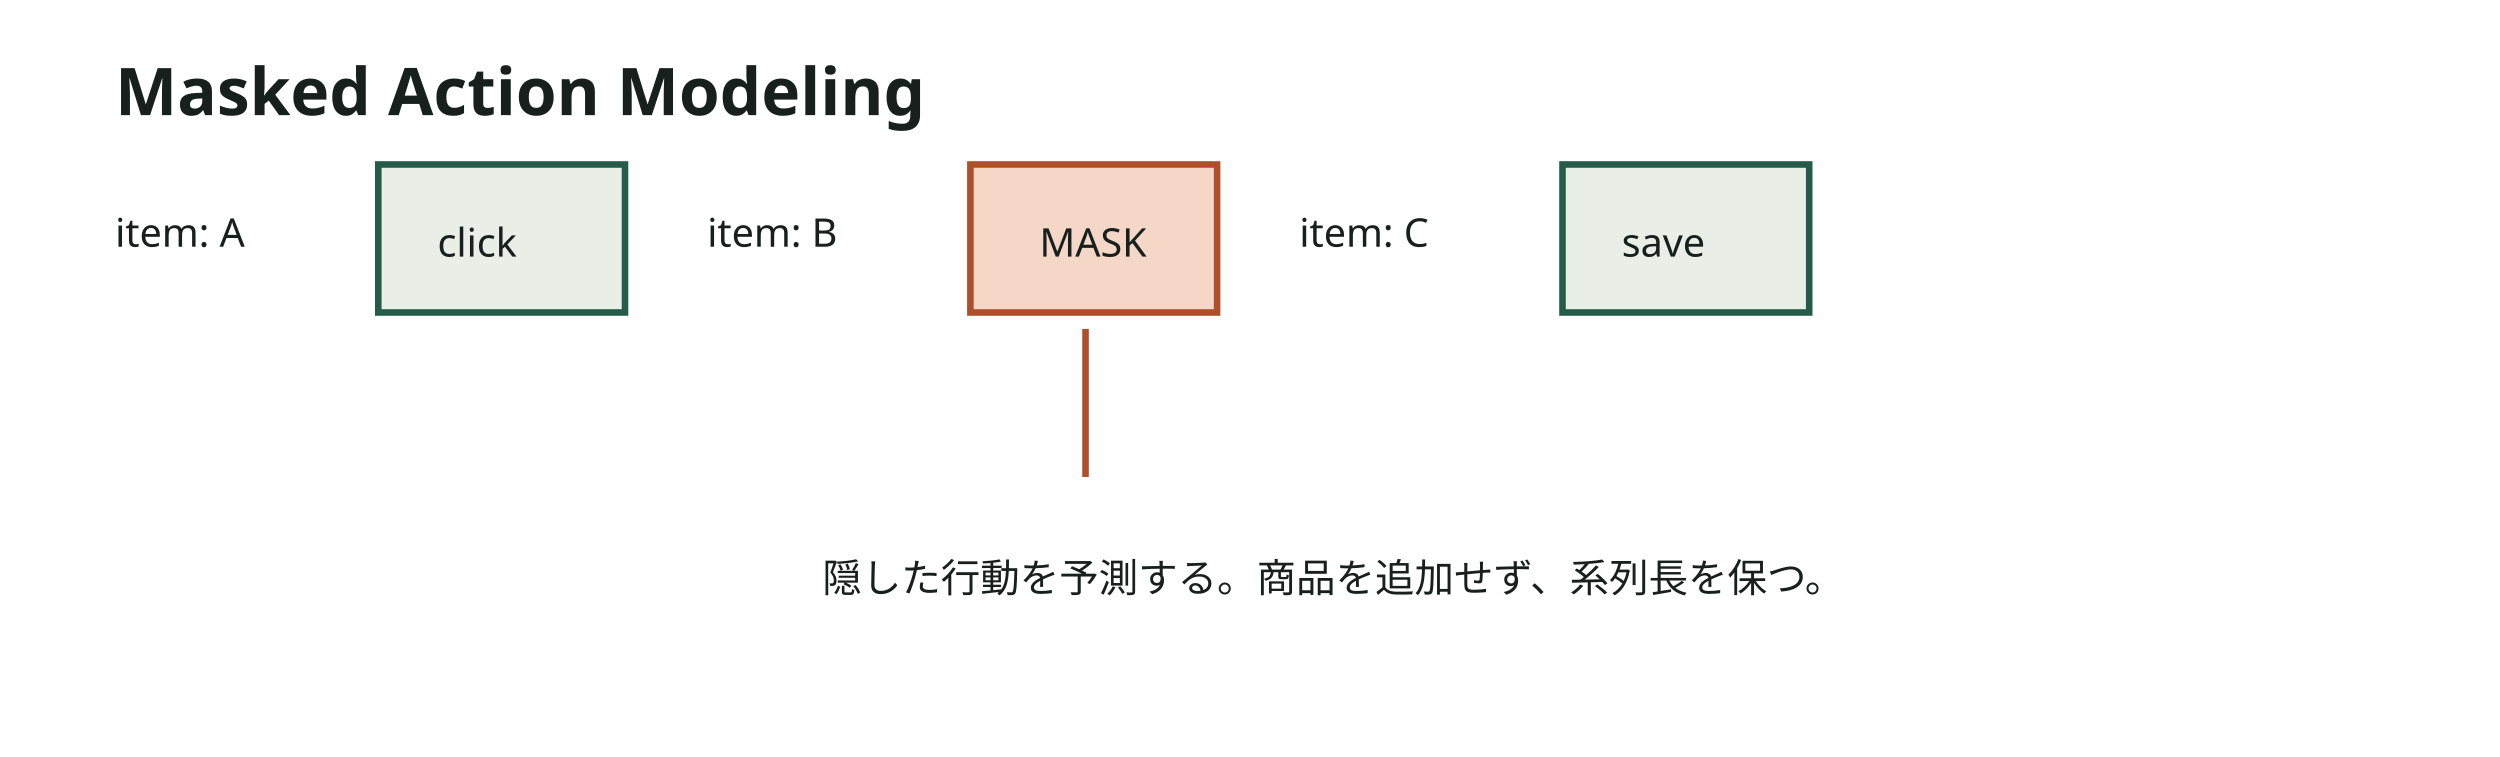
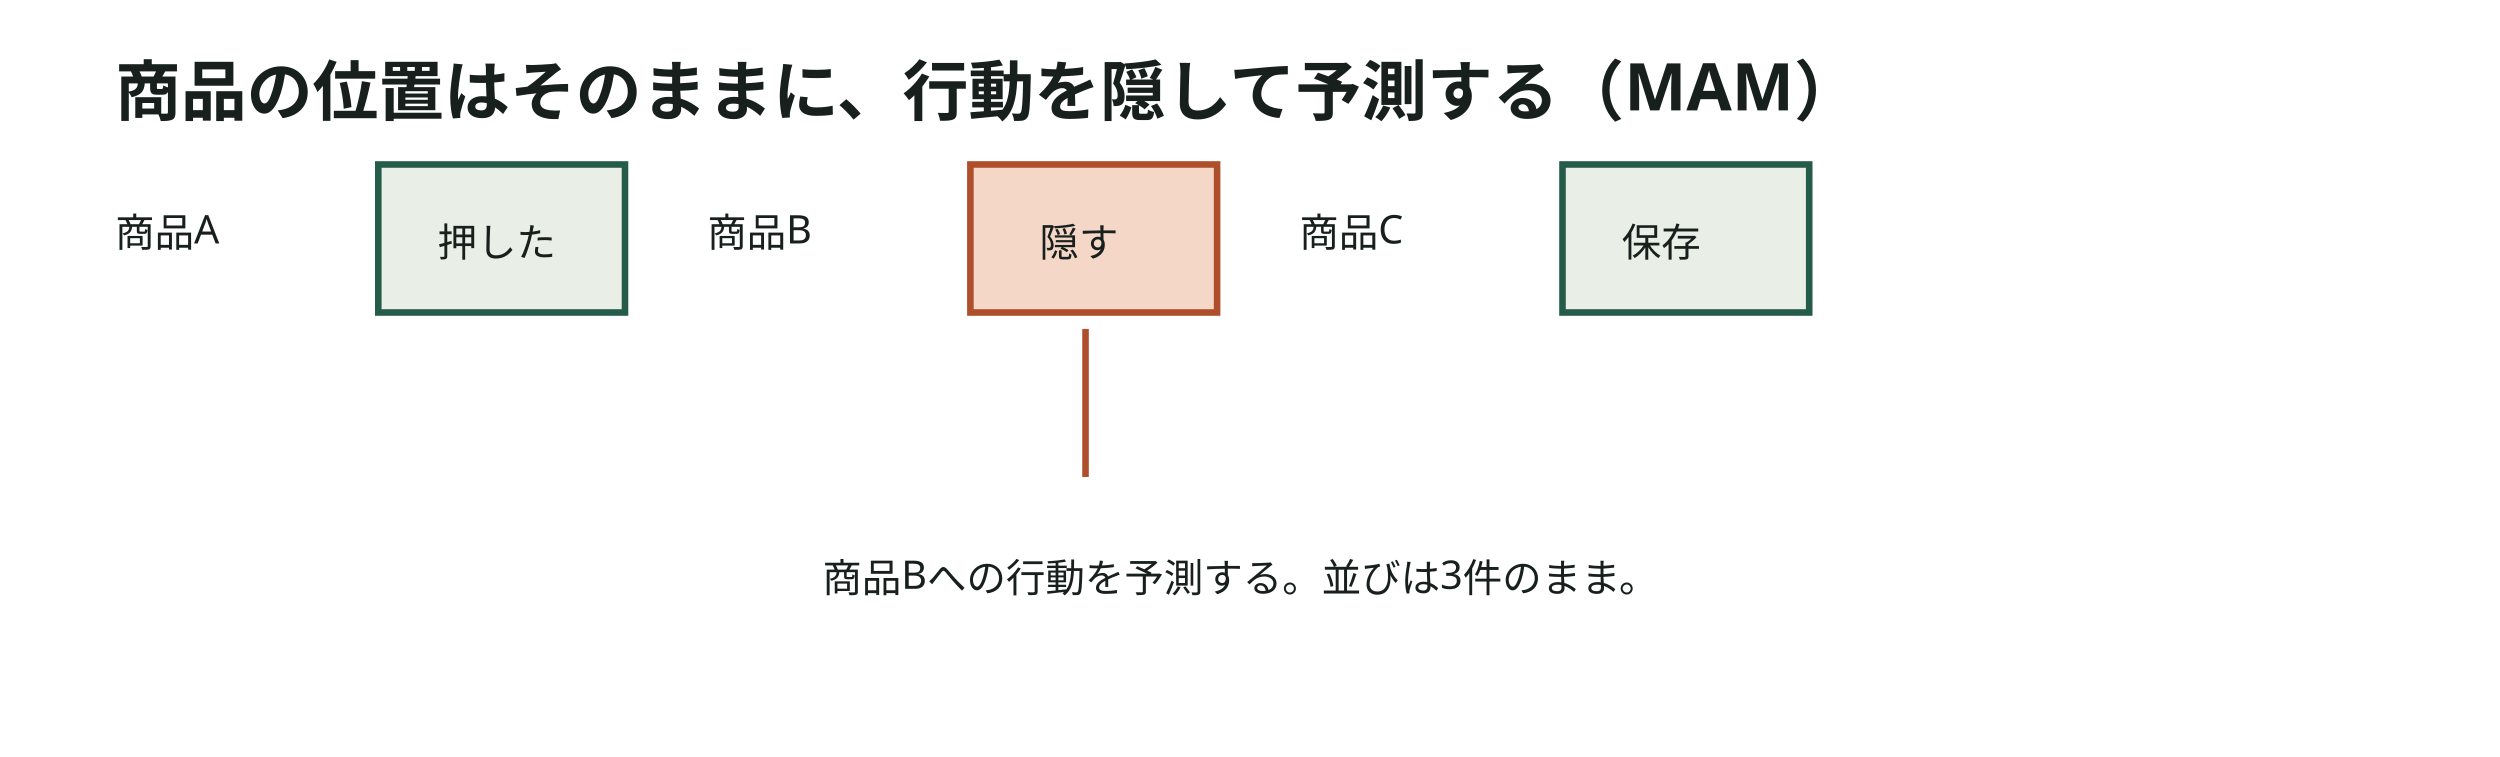
<svg xmlns="http://www.w3.org/2000/svg" width="760" height="230">
  <style>text{font-family:sans-serif;fill:#18201d}.b{fill:#e9eee7;stroke:#245b49;stroke-width:2}.m{fill:#f5d7c7;stroke:#ae4e2a;stroke-width:2}</style>
-   <text x="35" y="35" font-size="20" font-weight="bold">Masked Action Modeling</text>
-   <text x="35" y="75">item: A</text>
+   <text x="35" y="35" font-size="20" font-weight="bold">商品の位置はそのままに、行動を隠して予測する（MAM）</text>
+   <text x="35" y="75">商品A</text>
  <rect class="b" x="115" y="50" width="75" height="45" />
-   <text x="133" y="78">click</text>
-   <text x="215" y="75">item: B</text>
+   <text x="133" y="78">押した</text>
+   <text x="215" y="75">商品B</text>
  <rect class="m" x="295" y="50" width="75" height="45" />
-   <text x="316" y="78">MASK</text>
-   <text x="395" y="75">item: C</text>
+   <text x="316" y="78">隠す</text>
+   <text x="395" y="75">商品C</text>
  <rect class="b" x="475" y="50" width="75" height="45" />
-   <text x="493" y="78">save</text>
+   <text x="493" y="78">保存</text>
  <path d="M330 100v45" stroke="#ae4e2a" stroke-width="2" />
-   <text x="250" y="180">隠した行動を予測する。商品を追加せず、系列長を保つ。</text>
+   <text x="250" y="180">商品Bへの行動を予測する。並びは3件のまま。</text>
</svg>
